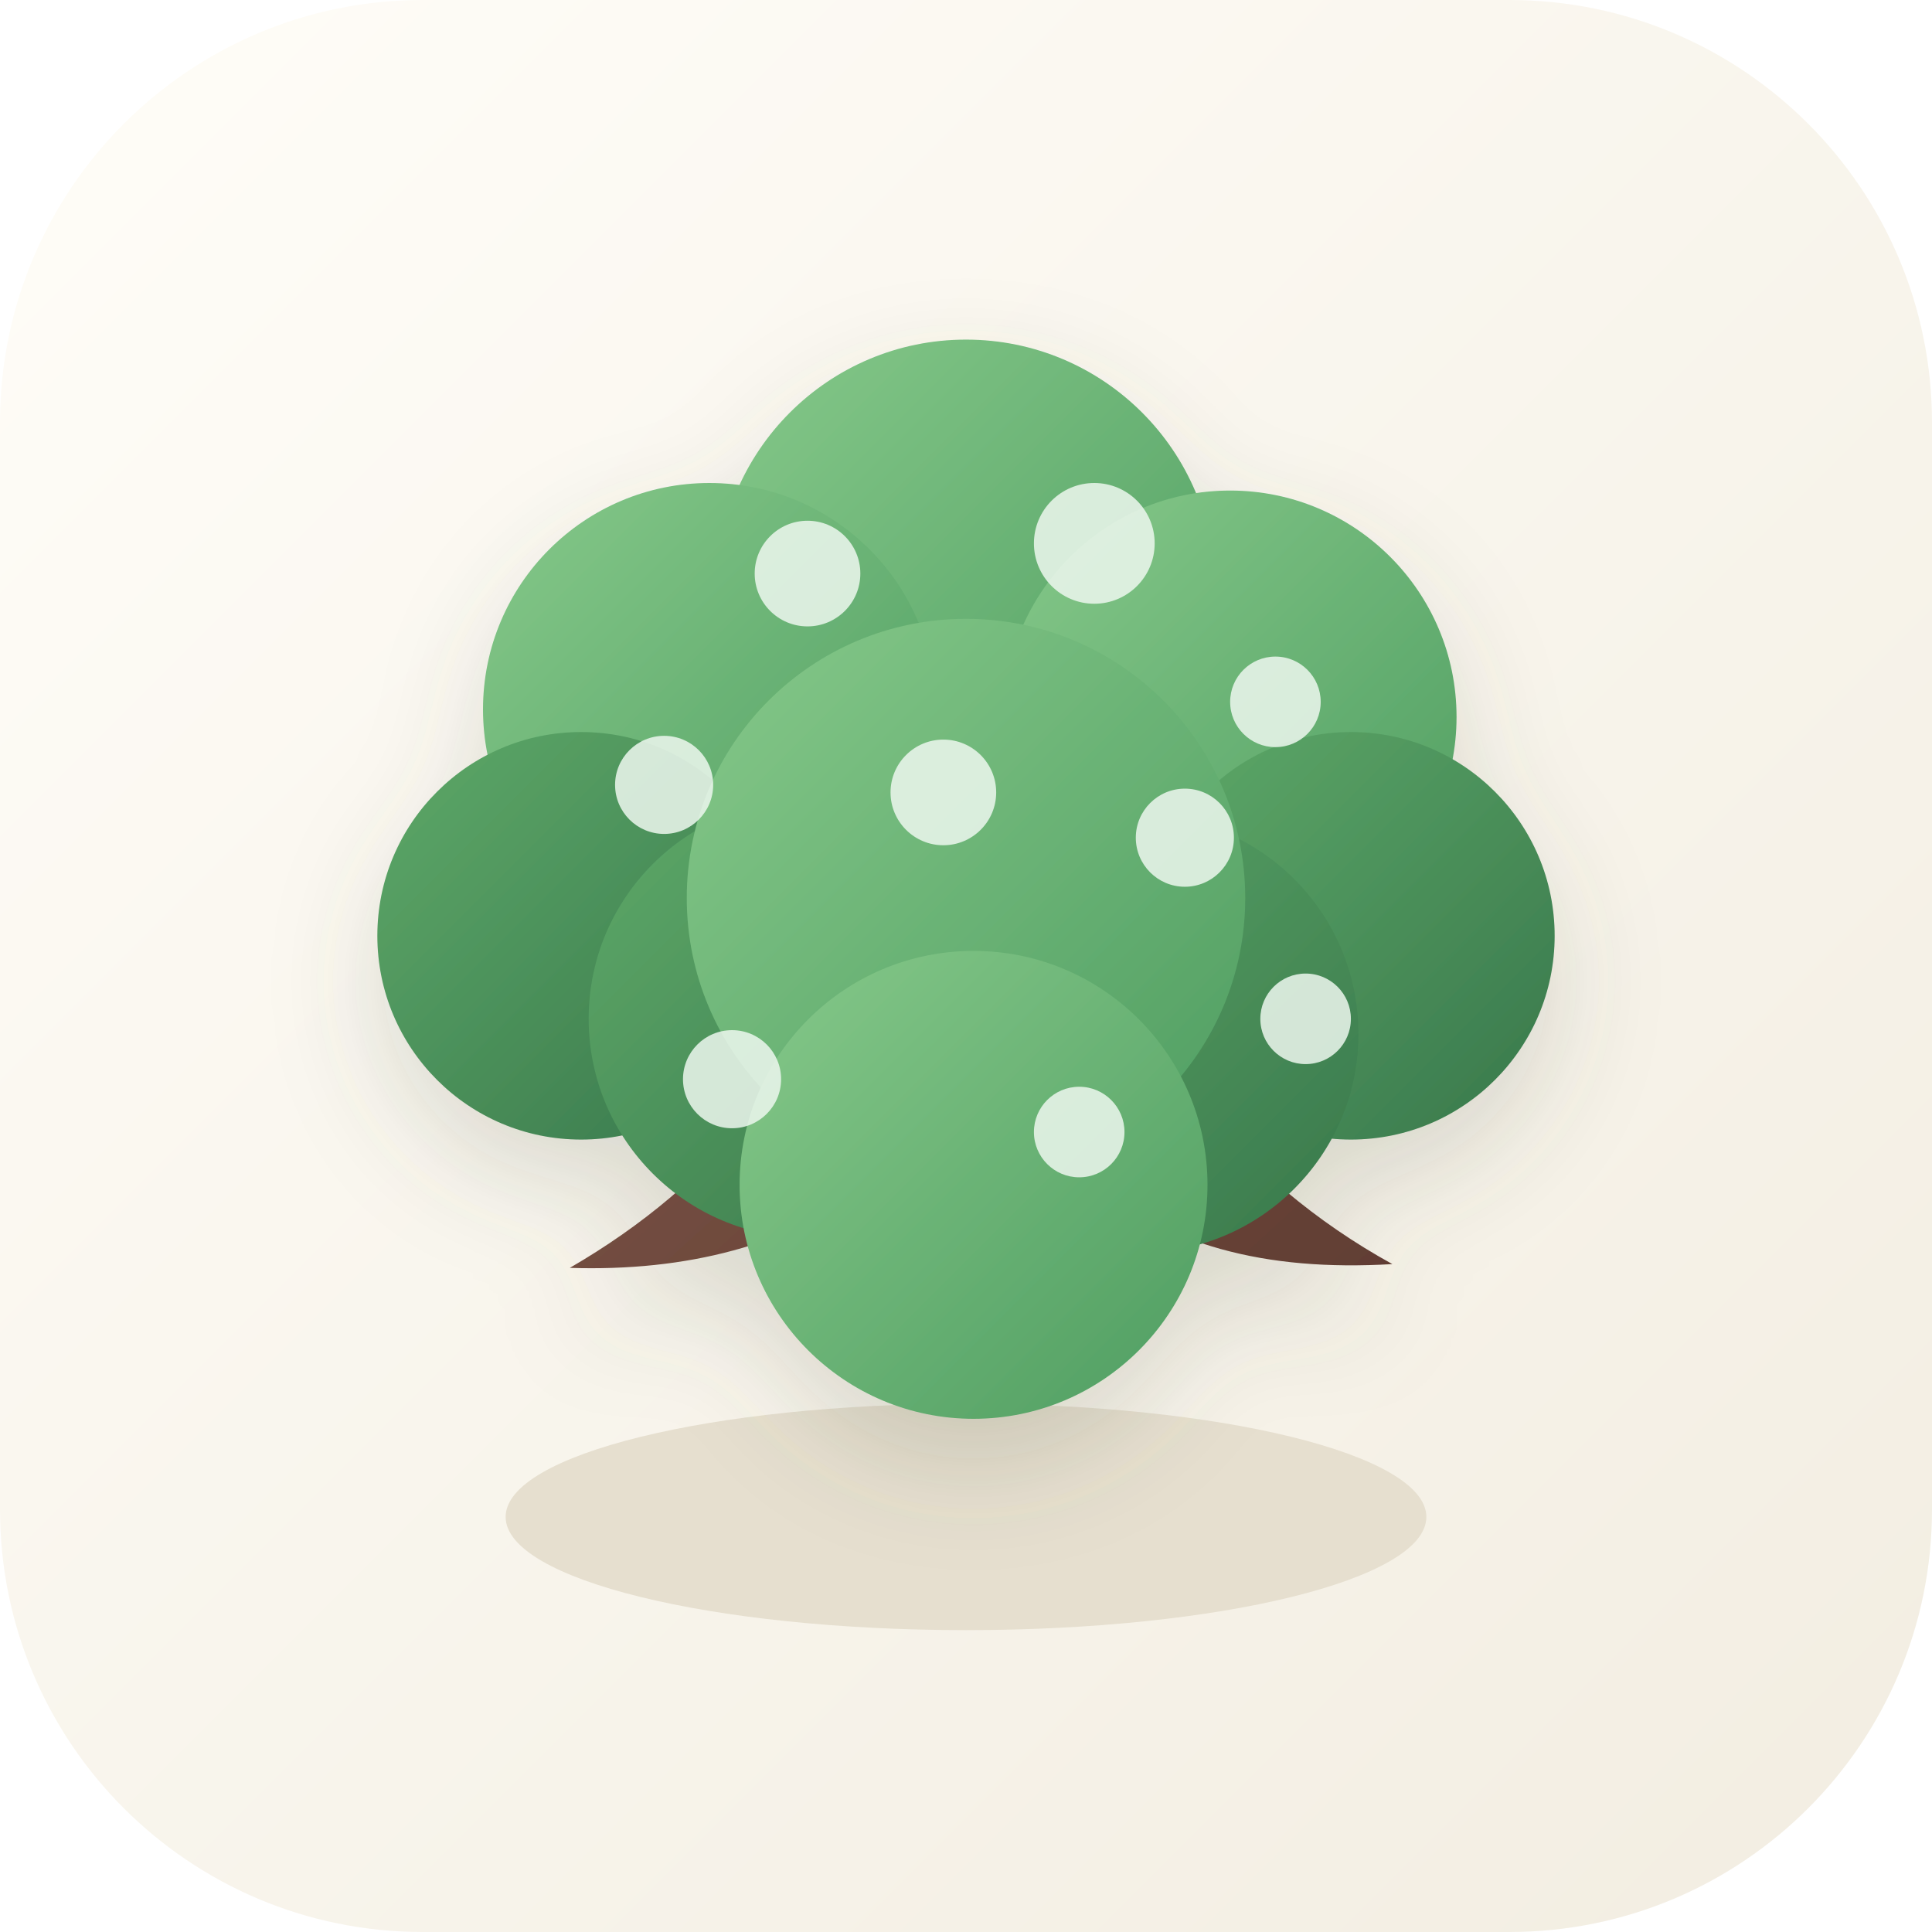
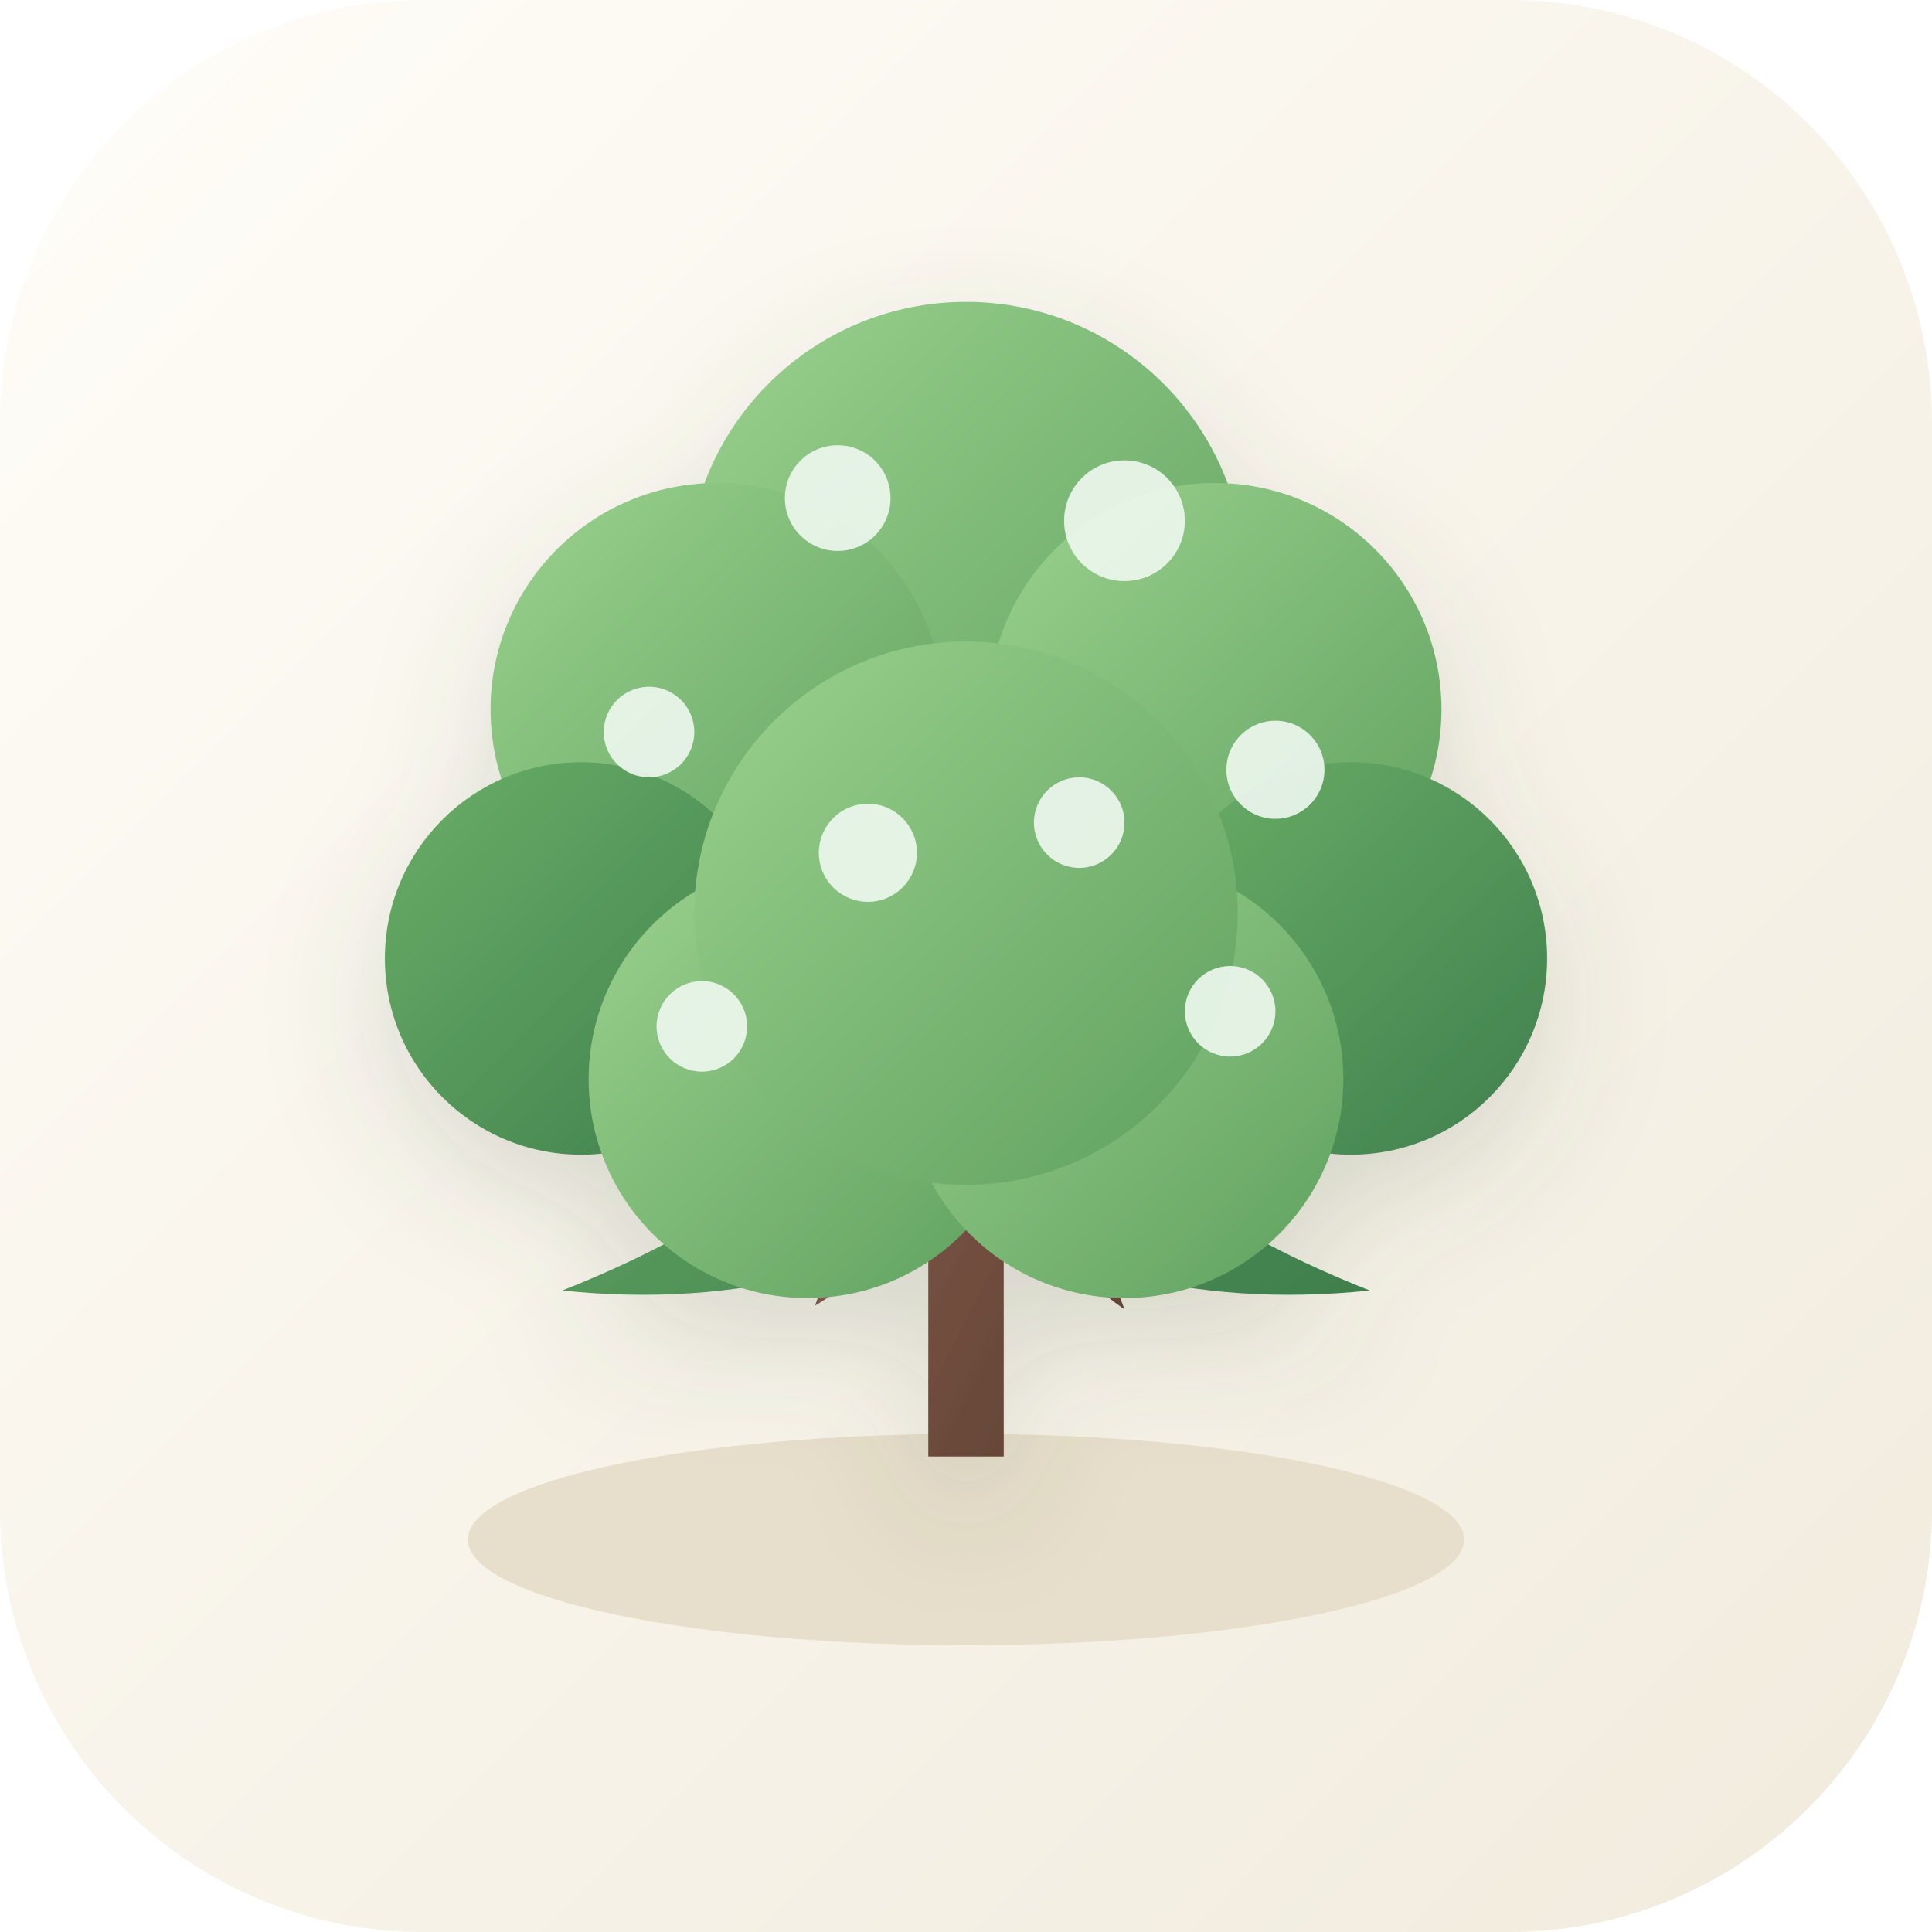
<svg xmlns="http://www.w3.org/2000/svg" viewBox="0 0 512 512" role="img" aria-labelledby="title desc">
  <defs>
    <linearGradient id="bg" x1="0" y1="0" x2="1" y2="1">
      <stop offset="0%" stop-color="#fffdf8" />
-       <stop offset="100%" stop-color="#f2ede1" />
+       <stop offset="100%" stop-color="#f1ebdd" />
    </linearGradient>
-     <linearGradient id="leaf" x1="0" y1="0" x2="1" y2="1">
-       <stop offset="0%" stop-color="#86c98a" />
-       <stop offset="100%" stop-color="#4f9d61" />
+     <linearGradient id="leafLight" x1="0" y1="0" x2="1" y2="1">
+       <stop offset="0%" stop-color="#9bd18e" />
+       <stop offset="100%" stop-color="#5fa15f" />
    </linearGradient>
    <linearGradient id="leafDeep" x1="0" y1="0" x2="1" y2="1">
-       <stop offset="0%" stop-color="#5ea969" />
-       <stop offset="100%" stop-color="#38774b" />
+       <stop offset="0%" stop-color="#6aae67" />
+       <stop offset="100%" stop-color="#3f7f4d" />
    </linearGradient>
    <linearGradient id="trunk" x1="0" y1="0" x2="1" y2="1">
-       <stop offset="0%" stop-color="#80594a" />
-       <stop offset="100%" stop-color="#5e3b31" />
+       <stop offset="0%" stop-color="#8b624f" />
+       <stop offset="100%" stop-color="#5e4033" />
    </linearGradient>
    <filter id="shadow" x="-20%" y="-20%" width="140%" height="140%">
-       <feDropShadow dx="0" dy="12" stdDeviation="14" flood-color="#55624d" flood-opacity="0.18" />
+       <feDropShadow dx="0" dy="12" stdDeviation="16" flood-color="#52624b" flood-opacity="0.18" />
    </filter>
  </defs>
  <rect width="512" height="512" rx="112" fill="url(#bg)" />
-   <ellipse cx="256" cy="402" rx="122" ry="30" fill="#e6dfcf" />
+   <ellipse cx="256" cy="408" rx="132" ry="28" fill="#e7decb" />
  <g filter="url(#shadow)">
-     <path d="M248 176c-8 44-18 80-48 118-13 17-30 31-49 42 31 1 58-6 80-22 10 15 16 34 20 58h14c4-25 11-44 22-60 22 18 48 25 82 23-20-11-38-26-51-43-28-35-38-71-47-116h-23z" fill="url(#trunk)" />
+     <path d="M239 224          C236 266 229 310 216 346          C228 339 238 327 246 312          L246 386          H266          L266 309          C274 325 285 338 298 347          C283 307 277 266 274 224          Z" fill="url(#trunk)" />
+     <path d="M254 189          C235 211 214 230 187 245          C204 248 220 246 234 241          C214 263 188 280 156 292          C183 296 211 293 236 283          C216 307 187 327 149 342          C197 347 236 335 256 316          C276 335 315 347 363 342          C325 327 296 307 276 283          C301 293 329 296 356 292          C324 280 298 263 278 241          C292 246 308 248 325 245          C298 230 277 211 258 189          Z" fill="url(#leafDeep)" />
    <g>
-       <circle cx="256" cy="156" r="66" fill="url(#leaf)" />
-       <circle cx="188" cy="188" r="60" fill="url(#leaf)" />
-       <circle cx="326" cy="190" r="60" fill="url(#leaf)" />
-       <circle cx="154" cy="248" r="54" fill="url(#leafDeep)" />
-       <circle cx="358" cy="248" r="54" fill="url(#leafDeep)" />
-       <circle cx="214" cy="270" r="58" fill="url(#leafDeep)" />
-       <circle cx="302" cy="274" r="58" fill="url(#leafDeep)" />
-       <circle cx="256" cy="238" r="74" fill="url(#leaf)" />
-       <circle cx="258" cy="314" r="62" fill="url(#leaf)" />
+       <circle cx="256" cy="154" r="74" fill="url(#leafLight)" />
+       <circle cx="190" cy="188" r="60" fill="url(#leafLight)" />
+       <circle cx="322" cy="188" r="60" fill="url(#leafLight)" />
+       <circle cx="154" cy="254" r="52" fill="url(#leafDeep)" />
+       <circle cx="358" cy="254" r="52" fill="url(#leafDeep)" />
+       <circle cx="214" cy="286" r="58" fill="url(#leafLight)" />
+       <circle cx="298" cy="286" r="58" fill="url(#leafLight)" />
+       <circle cx="256" cy="242" r="72" fill="url(#leafLight)" />
    </g>
-     <g fill="#eef8ef" opacity="0.84">
-       <circle cx="214" cy="152" r="14" />
-       <circle cx="290" cy="144" r="16" />
-       <circle cx="338" cy="186" r="12" />
-       <circle cx="176" cy="208" r="13" />
-       <circle cx="250" cy="210" r="14" />
-       <circle cx="314" cy="222" r="13" />
-       <circle cx="346" cy="270" r="12" />
-       <circle cx="194" cy="286" r="13" />
-       <circle cx="286" cy="300" r="12" />
+     <g fill="#eef8ef" opacity="0.9">
+       <circle cx="222" cy="132" r="14" />
+       <circle cx="298" cy="138" r="16" />
+       <circle cx="172" cy="194" r="12" />
+       <circle cx="338" cy="204" r="13" />
+       <circle cx="230" cy="226" r="13" />
+       <circle cx="286" cy="218" r="12" />
+       <circle cx="186" cy="272" r="12" />
+       <circle cx="326" cy="268" r="12" />
    </g>
  </g>
</svg>
